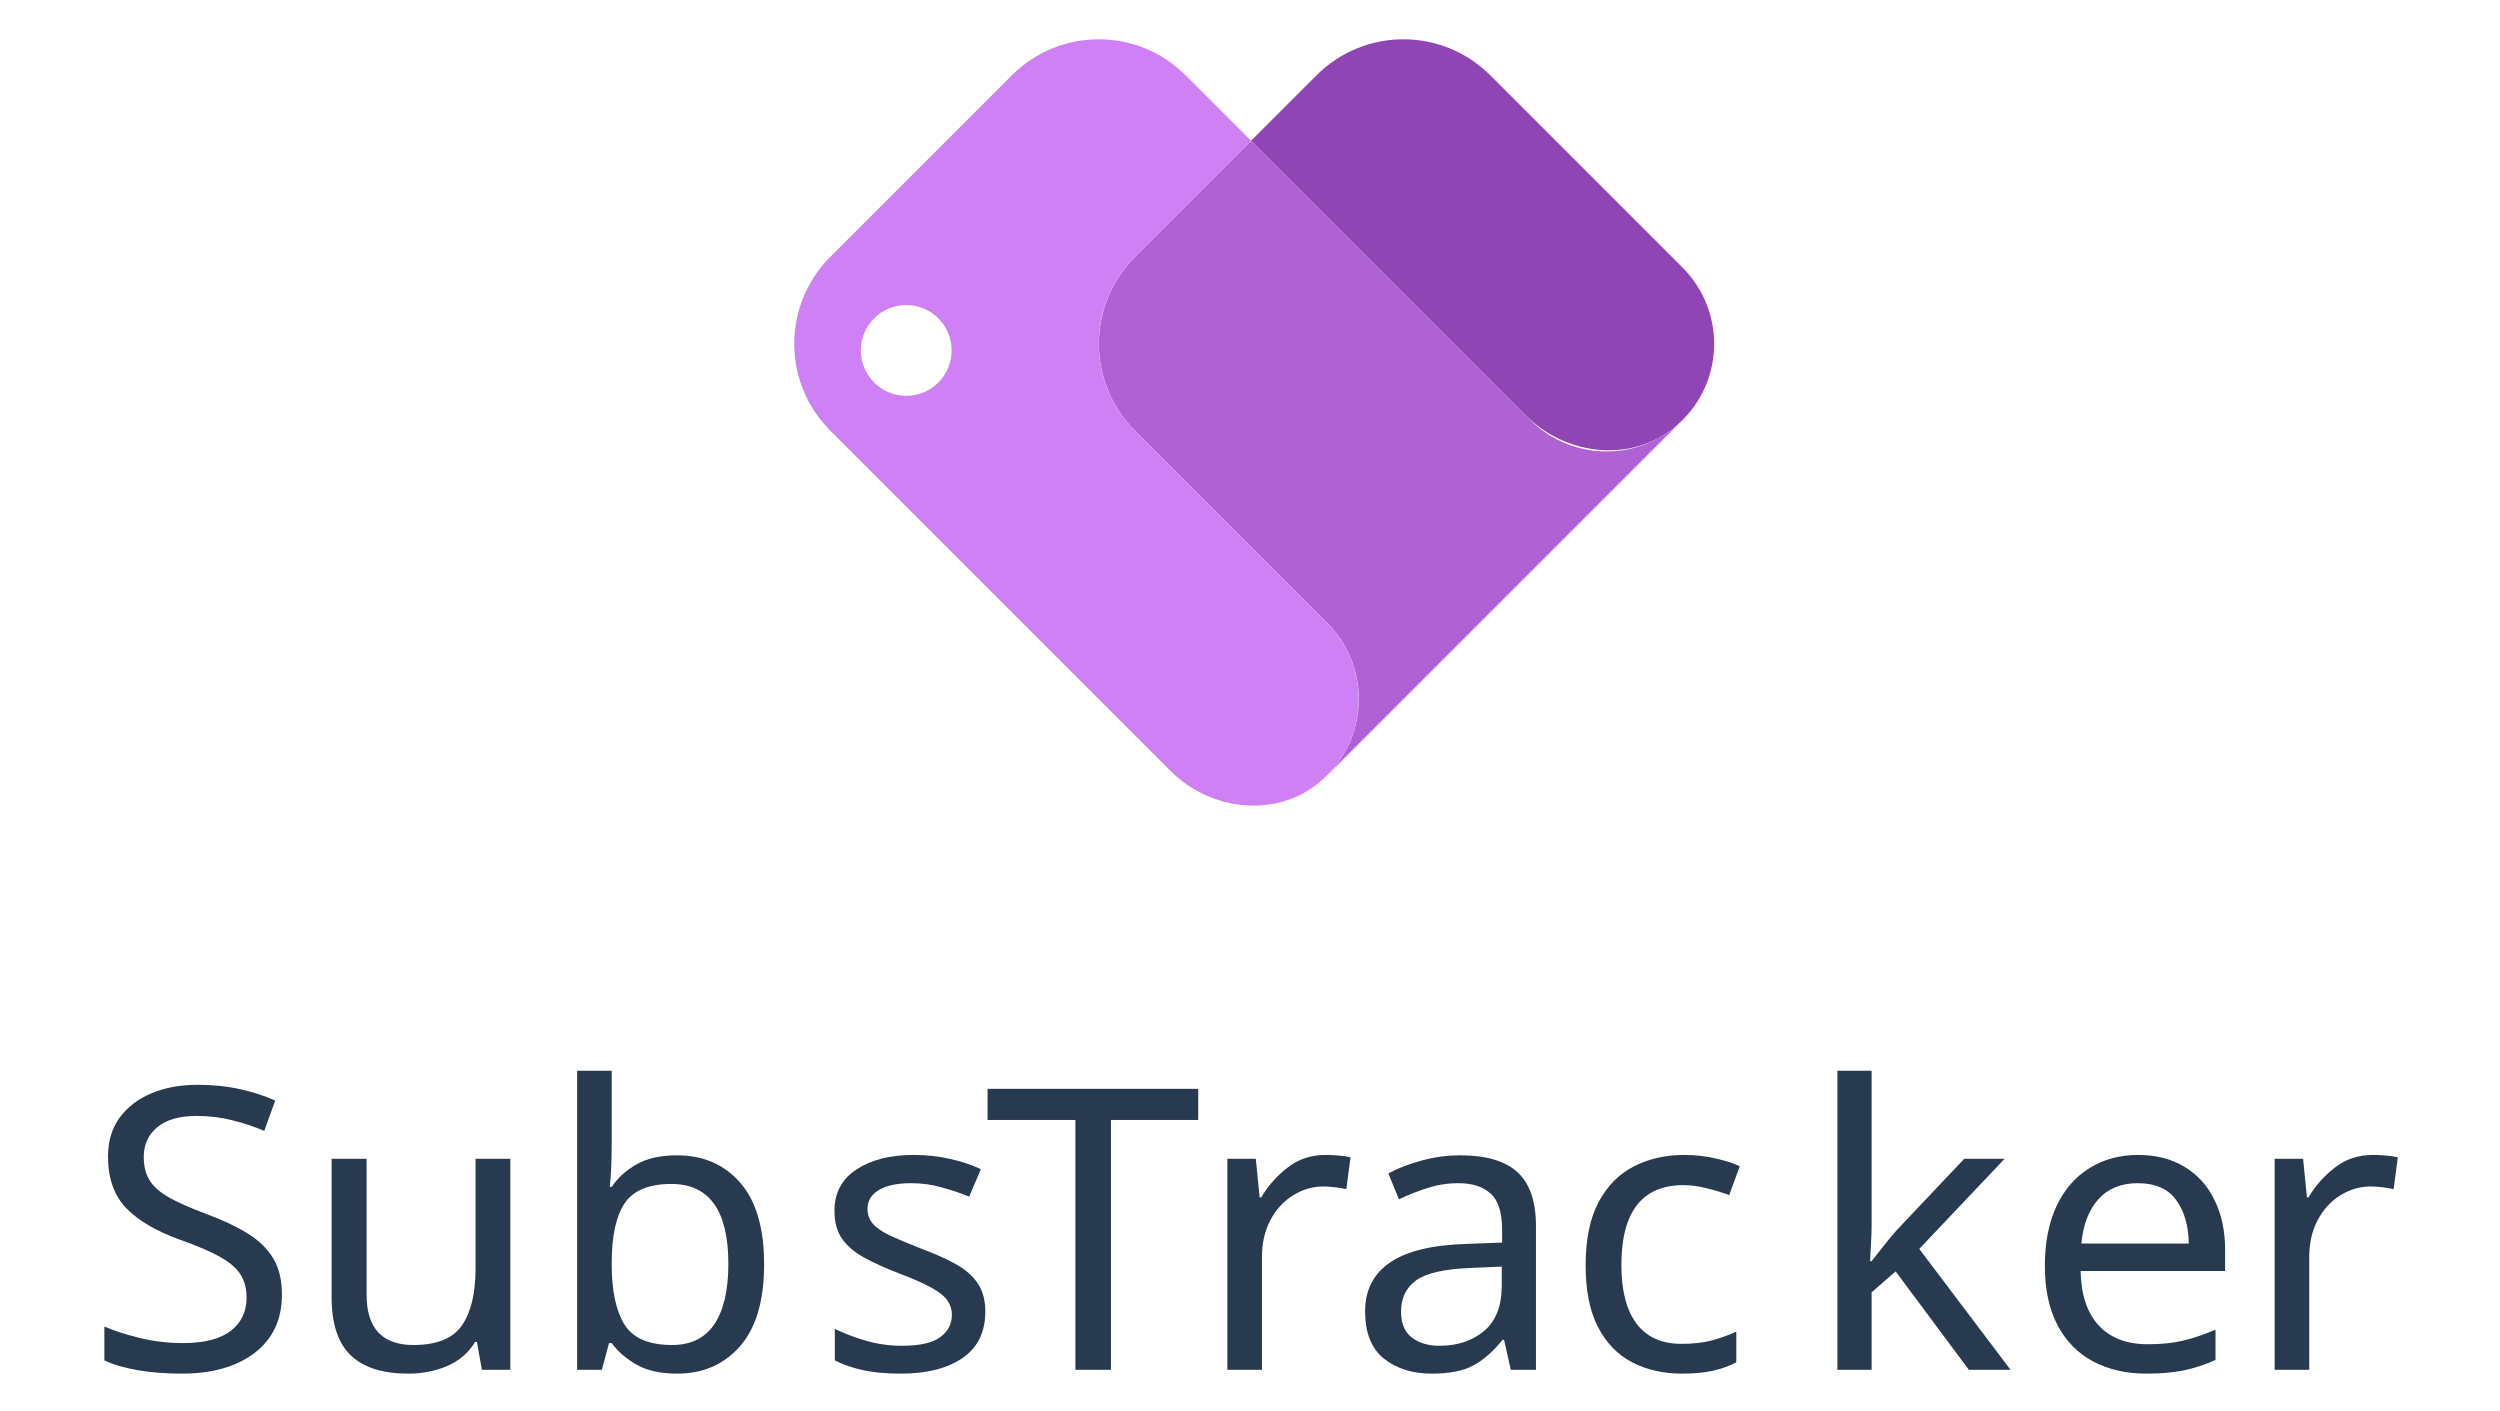
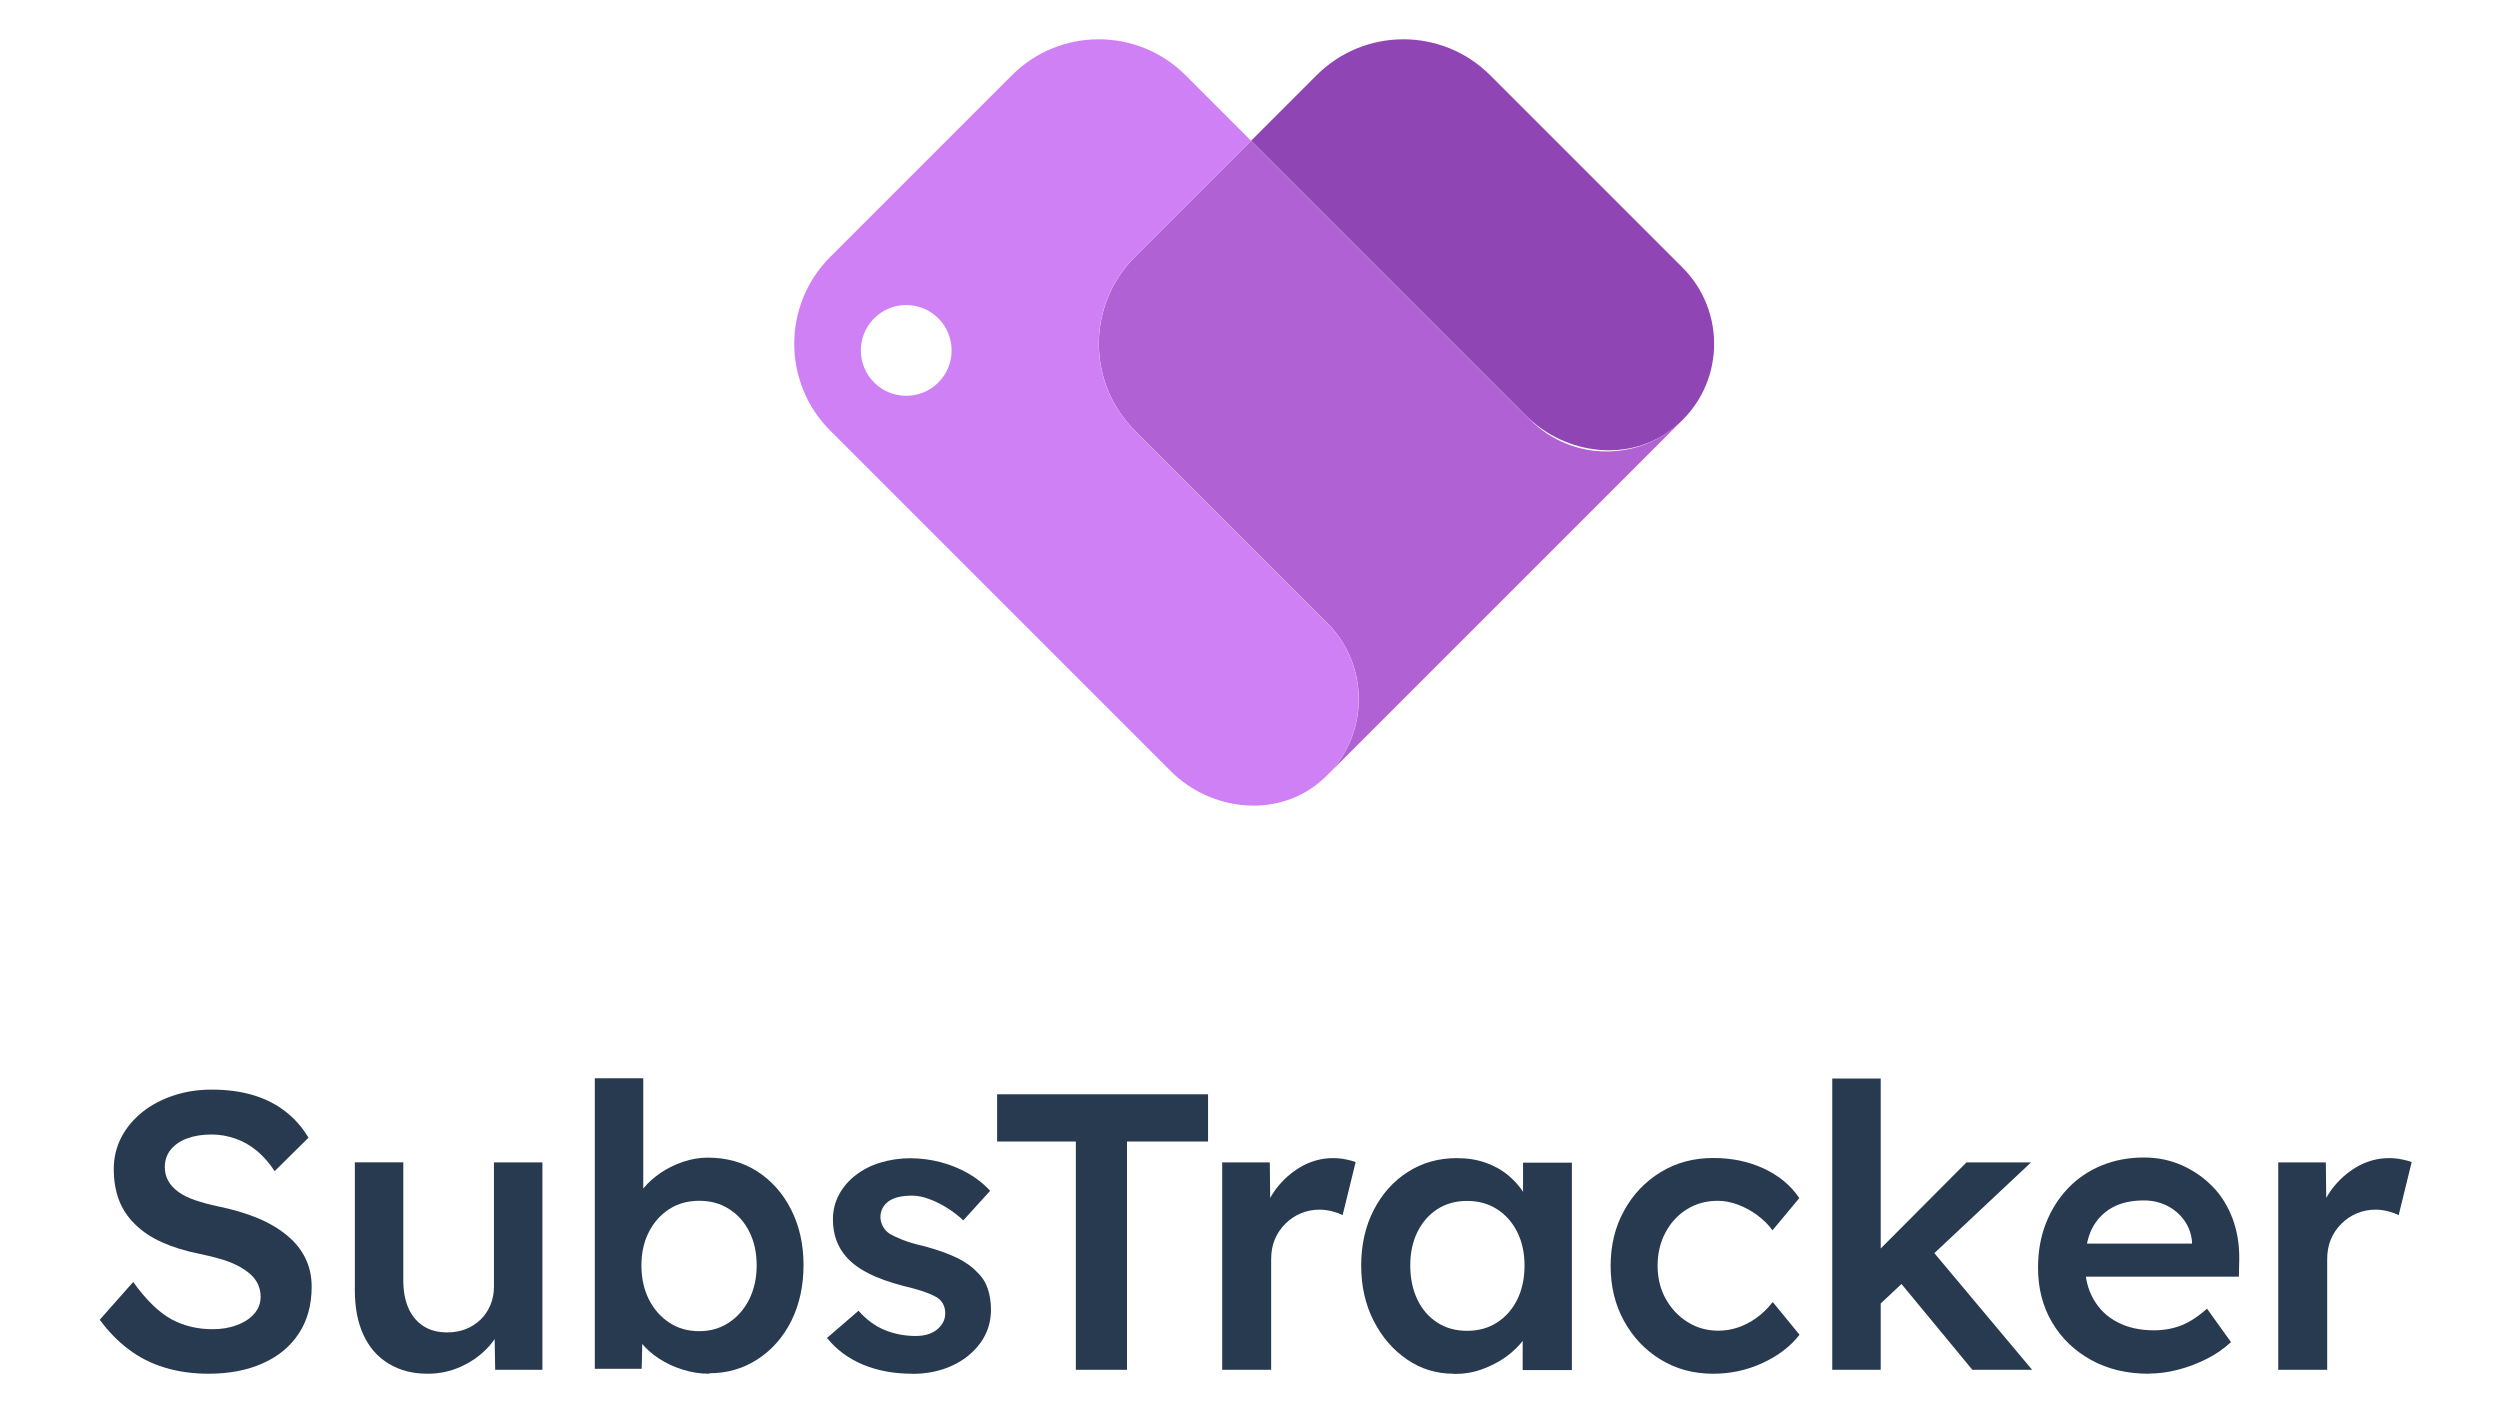
<svg xmlns="http://www.w3.org/2000/svg" id="Layer_1" data-name="Layer 1" viewBox="0 0 203.26 114.67">
-   <text transform="translate(6.86 111.37)" style="fill: #283a50; font-family: Lexend-Medium, Lexend; font-size: 32px; font-weight: 500;">
-     <tspan x="0" y="0" style="letter-spacing: 0em;">Sub</tspan>
-     <tspan x="59.36" y="0" style="letter-spacing: -.05em;">s</tspan>
-     <tspan x="73.12" y="0" style="letter-spacing: -.07em;">T</tspan>
-     <tspan x="90.21" y="0" style="letter-spacing: -.03em;">r</tspan>
-     <tspan x="102.66" y="0" style="letter-spacing: -.01em;">ac</tspan>
-     <tspan x="139.81" y="0" style="letter-spacing: -.03em;">k</tspan>
-     <tspan x="157.63" y="0" style="letter-spacing: -.01em;">er</tspan>
-   </text>
+   <g>
+     <path d="m16.97,111.69c-1.3,0-2.5-.17-3.58-.5-1.09-.33-2.07-.83-2.94-1.49-.88-.66-1.65-1.46-2.34-2.4l2.72-3.07c1.04,1.45,2.07,2.45,3.07,3.01,1,.55,2.13.83,3.39.83.73,0,1.39-.11,1.98-.34.6-.22,1.07-.53,1.41-.93.34-.39.51-.85.51-1.36,0-.36-.07-.7-.21-1.01-.14-.31-.35-.59-.62-.83-.28-.25-.62-.47-1.02-.69-.41-.21-.86-.39-1.38-.54-.51-.15-1.08-.29-1.7-.42-1.17-.23-2.2-.55-3.07-.94-.88-.39-1.61-.88-2.21-1.47-.6-.59-1.04-1.25-1.31-1.98-.28-.74-.42-1.57-.42-2.51s.21-1.8.62-2.59.99-1.47,1.71-2.05c.73-.58,1.57-1.02,2.53-1.34.96-.32,1.99-.48,3.1-.48,1.26,0,2.38.15,3.38.45.99.3,1.87.74,2.62,1.33.76.59,1.38,1.3,1.87,2.13l-2.75,2.72c-.43-.66-.91-1.21-1.44-1.65-.53-.44-1.11-.77-1.73-.99-.62-.22-1.27-.34-1.95-.34-.77,0-1.44.11-2,.32-.57.21-1.01.52-1.33.91-.32.4-.48.87-.48,1.42,0,.43.1.81.29,1.14.19.33.46.62.82.88.35.26.8.48,1.36.67.55.19,1.18.36,1.89.51,1.17.24,2.23.55,3.17.94.94.39,1.74.86,2.4,1.41.66.54,1.16,1.16,1.5,1.86.34.69.51,1.47.51,2.32,0,1.47-.35,2.74-1.04,3.79-.69,1.06-1.67,1.87-2.93,2.43-1.26.57-2.73.85-4.42.85Z" style="fill: #283a50;" />
+     <path d="m34.77,111.69c-1.22,0-2.27-.27-3.17-.82-.9-.54-1.58-1.32-2.05-2.34-.47-1.01-.7-2.22-.7-3.63v-10.4h3.94v9.57c0,.9.14,1.66.42,2.29.28.63.68,1.11,1.22,1.46.53.34,1.17.51,1.92.51.55,0,1.06-.09,1.52-.27.46-.18.86-.44,1.2-.77.34-.33.61-.73.8-1.18.19-.46.29-.95.29-1.49v-10.11h3.94v16.86h-3.84l-.06-3.52.7-.38c-.26.81-.69,1.53-1.3,2.16-.61.63-1.33,1.13-2.16,1.5s-1.72.56-2.66.56Z" style="fill: #283a50;" />
+     <path d="m57.68,111.69c-.75,0-1.48-.11-2.19-.34-.71-.22-1.36-.53-1.94-.91-.58-.38-1.06-.82-1.44-1.3-.38-.48-.64-.96-.77-1.46l.93-.42-.1,4.03h-3.81v-23.62h3.94v10.72l-.7-.32c.11-.51.35-1,.72-1.46.37-.46.84-.87,1.39-1.25.55-.37,1.16-.67,1.82-.9.66-.22,1.33-.34,2.02-.34,1.51,0,2.85.37,4.02,1.12,1.16.75,2.08,1.78,2.75,3.1.67,1.32,1.01,2.83,1.01,4.51s-.33,3.22-.99,4.54c-.66,1.32-1.57,2.36-2.74,3.12-1.16.76-2.47,1.14-3.92,1.14Zm-.83-3.46c.9,0,1.7-.23,2.4-.69s1.26-1.09,1.66-1.89c.4-.8.61-1.72.61-2.77s-.2-1.93-.59-2.72-.94-1.41-1.65-1.86c-.7-.45-1.51-.67-2.43-.67s-1.73.22-2.43.67c-.7.45-1.26,1.07-1.66,1.86-.41.79-.61,1.7-.61,2.72s.2,1.97.61,2.77c.4.8.96,1.43,1.66,1.89s1.51.69,2.43.69Z" style="fill: #283a50;" />
+     <path d="m74.16,111.69c-1.49,0-2.83-.25-4.02-.75-1.18-.5-2.15-1.22-2.9-2.16l2.56-2.21c.64.72,1.35,1.25,2.14,1.57.79.32,1.62.48,2.5.48.36,0,.69-.04.98-.13s.54-.21.75-.38c.21-.17.38-.37.5-.59.12-.22.18-.47.18-.75,0-.51-.19-.92-.58-1.22-.21-.15-.55-.31-1.01-.48-.46-.17-1.05-.34-1.78-.51-1.15-.3-2.11-.64-2.88-1.04-.77-.39-1.37-.84-1.79-1.33-.36-.4-.63-.86-.82-1.38-.18-.51-.27-1.07-.27-1.66,0-.75.17-1.42.5-2.03.33-.61.78-1.14,1.36-1.58.58-.45,1.25-.79,2.02-1.02.77-.23,1.57-.35,2.4-.35s1.68.11,2.48.32c.8.21,1.55.52,2.24.91.69.4,1.29.87,1.78,1.42l-2.18,2.4c-.41-.38-.85-.72-1.33-1.02-.48-.3-.97-.54-1.46-.72-.49-.18-.95-.27-1.38-.27s-.77.04-1.09.11c-.32.08-.59.19-.8.34-.21.15-.38.34-.5.56-.12.22-.18.49-.18.78.02.26.09.5.21.72.12.22.28.41.5.56.23.15.59.32,1.06.51.47.19,1.08.37,1.82.54,1.04.28,1.92.59,2.62.93.7.34,1.26.74,1.66,1.18.41.38.69.83.86,1.34.17.51.26,1.08.26,1.7,0,1-.28,1.9-.85,2.69-.57.79-1.33,1.41-2.3,1.86-.97.45-2.06.67-3.28.67Z" style="fill: #283a50;" />
+     <path d="m87.47,111.37v-18.56h-6.4v-3.84h17.15v3.84h-6.59v18.56h-4.16Z" style="fill: #283a50;" />
+     <path d="m99.37,111.37v-16.86h3.87l.06,5.38-.54-1.22c.24-.85.64-1.62,1.22-2.3.58-.68,1.24-1.22,2-1.62.76-.39,1.55-.59,2.38-.59.36,0,.71.03,1.04.1.33.06.6.14.82.22l-1.06,4.32c-.24-.13-.52-.23-.86-.32-.34-.08-.68-.13-1.02-.13-.53,0-1.04.1-1.52.3-.48.2-.9.49-1.26.85s-.65.78-.85,1.26c-.2.48-.3,1.02-.3,1.62v8.99h-3.97Z" style="fill: #283a50;" />
+     <path d="m118.19,111.69c-1.39,0-2.65-.38-3.78-1.15-1.13-.77-2.04-1.81-2.72-3.14-.68-1.32-1.02-2.83-1.02-4.51s.34-3.19,1.02-4.51c.68-1.32,1.61-2.36,2.78-3.1,1.17-.75,2.5-1.12,3.97-1.12.85,0,1.63.12,2.34.37.7.25,1.32.59,1.86,1.04.53.45.98.96,1.33,1.54.35.58.59,1.2.72,1.86l-.86-.22v-4.22h3.97v16.86h-4v-4.03l.93-.16c-.15.58-.42,1.14-.82,1.68-.4.54-.89,1.02-1.47,1.44-.59.42-1.24.75-1.95,1.01-.71.26-1.48.38-2.29.38Zm1.09-3.49c.92,0,1.73-.22,2.43-.67.7-.45,1.25-1.07,1.65-1.87.39-.8.59-1.72.59-2.77s-.2-1.93-.59-2.72c-.4-.79-.94-1.41-1.65-1.86-.7-.45-1.51-.67-2.43-.67s-1.72.22-2.42.67c-.69.45-1.23,1.07-1.62,1.86s-.58,1.7-.58,2.72.19,1.97.58,2.77c.38.8.92,1.42,1.62,1.87.69.45,1.5.67,2.42.67Z" style="fill: #283a50;" />
+     <path d="m139.28,111.69c-1.58,0-3-.38-4.26-1.15-1.26-.77-2.25-1.81-2.98-3.14-.73-1.32-1.09-2.82-1.09-4.48s.36-3.16,1.09-4.48c.72-1.32,1.72-2.37,2.98-3.14,1.26-.77,2.68-1.15,4.26-1.15s2.89.29,4.13.86c1.24.58,2.2,1.38,2.88,2.4l-2.18,2.62c-.32-.45-.73-.85-1.22-1.22-.49-.36-1.01-.65-1.57-.86-.56-.21-1.11-.32-1.66-.32-.94,0-1.78.23-2.51.69-.74.46-1.32,1.09-1.74,1.89-.43.8-.64,1.7-.64,2.7s.22,1.9.66,2.69,1.03,1.42,1.78,1.89c.75.47,1.58.7,2.5.7.55,0,1.09-.09,1.62-.27.52-.18,1.02-.44,1.49-.78.47-.34.91-.77,1.31-1.28l2.18,2.66c-.73.94-1.72,1.7-2.99,2.29-1.27.59-2.61.88-4.02.88Z" style="fill: #283a50;" />
+     <path d="m148.97,111.37v-23.68h3.94v23.68h-3.94Zm3.68-5.15l-.77-3.68,8-8.03h5.25l-12.48,11.71Zm7.71,5.15l-6.21-7.52,2.78-2.37,8.29,9.89h-4.86Z" style="fill: #283a50;" />
+     <path d="m174.7,111.69c-1.77,0-3.33-.37-4.69-1.12-1.35-.75-2.41-1.77-3.17-3.06-.76-1.29-1.14-2.77-1.14-4.43,0-1.32.21-2.53.64-3.62s1.02-2.03,1.78-2.83c.76-.8,1.66-1.42,2.72-1.86,1.06-.44,2.21-.66,3.47-.66,1.11,0,2.14.21,3.1.64s1.79,1.01,2.5,1.74,1.24,1.61,1.62,2.62c.37,1.01.55,2.12.53,3.31l-.03,1.38h-13.66l-.74-2.69h11.1l-.51.54v-.7c-.06-.66-.28-1.24-.64-1.74-.36-.5-.83-.9-1.39-1.18s-1.19-.43-1.87-.43c-1.05,0-1.93.2-2.64.61s-1.25.99-1.62,1.74c-.36.76-.54,1.7-.54,2.83s.23,2.04.69,2.85c.46.81,1.11,1.44,1.95,1.87.84.44,1.83.66,2.96.66.79,0,1.51-.13,2.18-.38s1.38-.71,2.14-1.38l1.95,2.72c-.58.53-1.23.99-1.97,1.36s-1.51.67-2.32.88-1.61.32-2.4.32Z" style="fill: #283a50;" />
+     <path d="m185.23,111.37v-16.86h3.87l.06,5.38-.54-1.22c.24-.85.64-1.62,1.22-2.3.58-.68,1.24-1.22,2-1.62.76-.39,1.55-.59,2.38-.59.36,0,.71.03,1.04.1.33.06.6.14.82.22l-1.06,4.32c-.24-.13-.52-.23-.86-.32-.34-.08-.68-.13-1.02-.13-.53,0-1.04.1-1.52.3-.48.2-.9.49-1.26.85s-.65.78-.85,1.26c-.2.48-.3,1.02-.3,1.62v8.99h-3.97Z" style="fill: #283a50;" />
+   </g>
  <path d="m107.04,6.12l-5.32,5.32,22.35,22.35c3.24,3.24,8.52,3.86,12.06.96,4.08-3.33,4.3-9.36.67-12.99l-15.64-15.64c-3.9-3.9-10.22-3.9-14.12,0Z" style="fill: #9045b5;" />
  <path d="m124.42,34.14l-22.7-22.7-9.45,9.45c-3.9,3.9-3.9,10.22,0,14.12l15.64,15.64c3.42,3.42,3.42,8.96,0,12.38l6.19-6.19,16.51-16.51,6.19-6.19c-3.42,3.42-8.96,3.42-12.38,0Z" style="fill: #b062d5;" />
  <path d="m82.27,6.12l-14.77,14.77c-3.9,3.9-3.9,10.22,0,14.12l27.67,27.67c3.24,3.24,8.52,3.86,12.06.96,4.08-3.33,4.3-9.36.67-12.99l-15.64-15.64c-3.9-3.9-3.9-10.22,0-14.12l9.45-9.45-5.32-5.32c-3.9-3.9-10.22-3.9-14.12,0Zm-5.98,24.98c-1.44,1.44-3.78,1.44-5.22,0-1.44-1.44-1.44-3.78,0-5.22,1.44-1.44,3.78-1.44,5.22,0,1.44,1.44,1.44,3.78,0,5.22Z" style="fill: #d080f5;" />
</svg>
